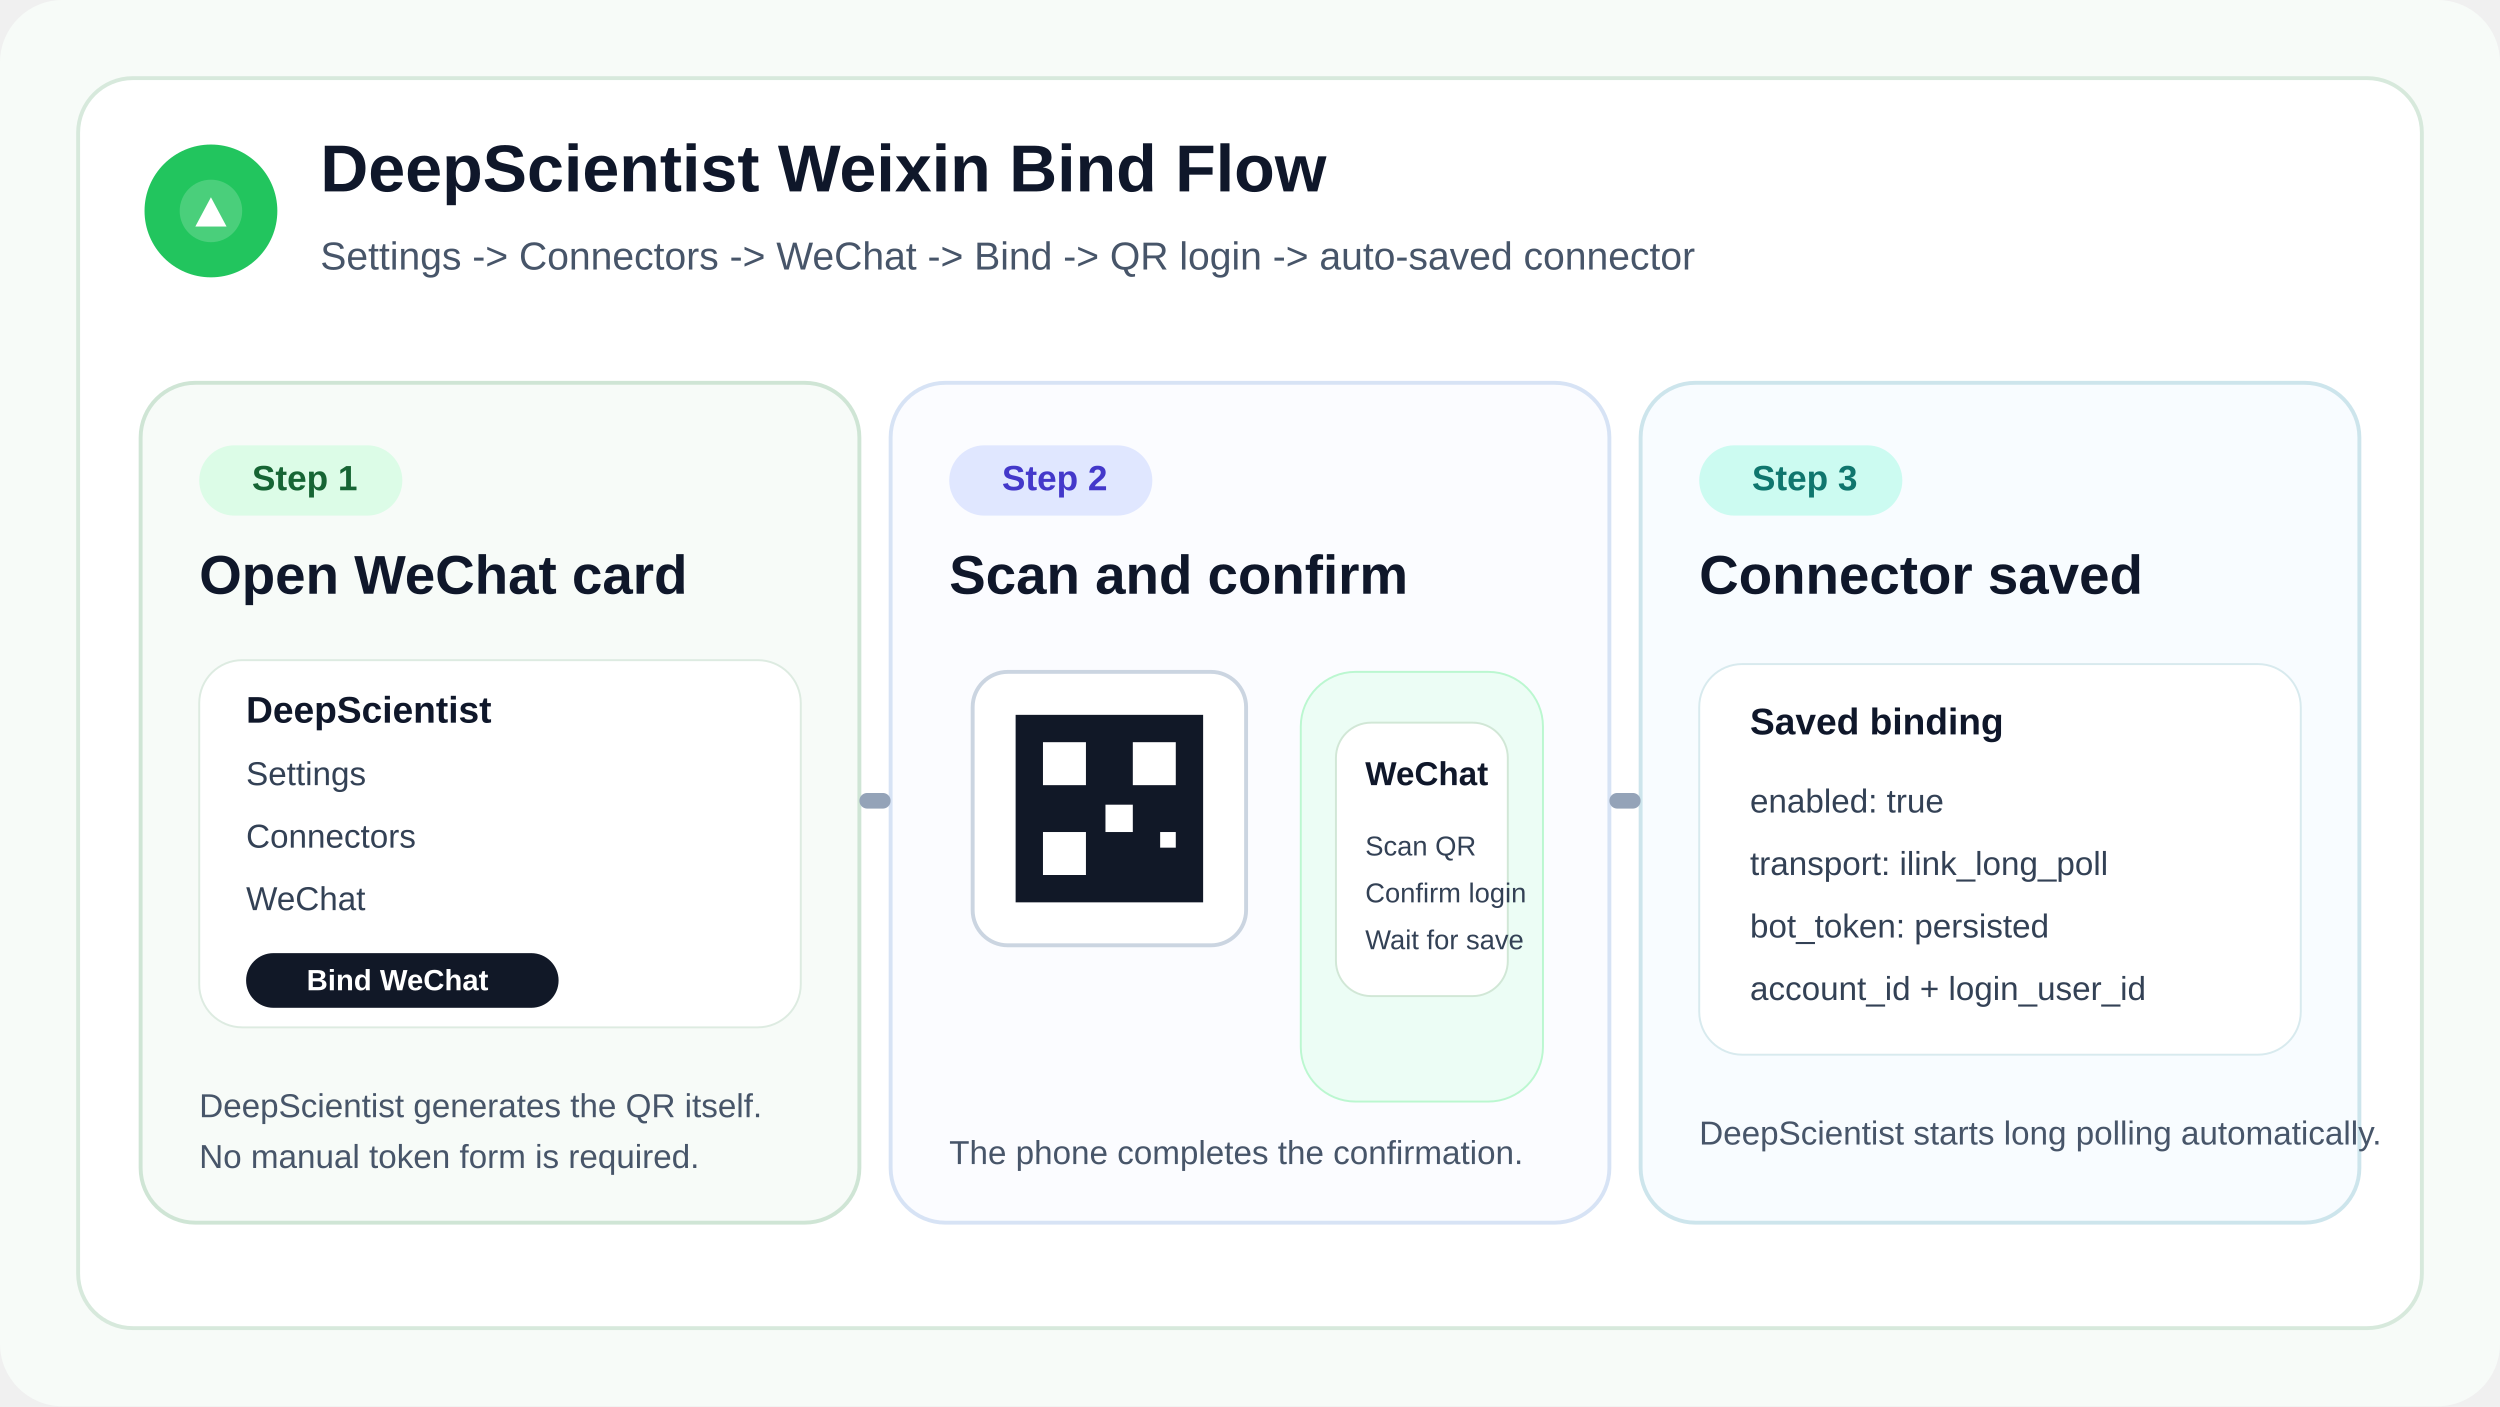
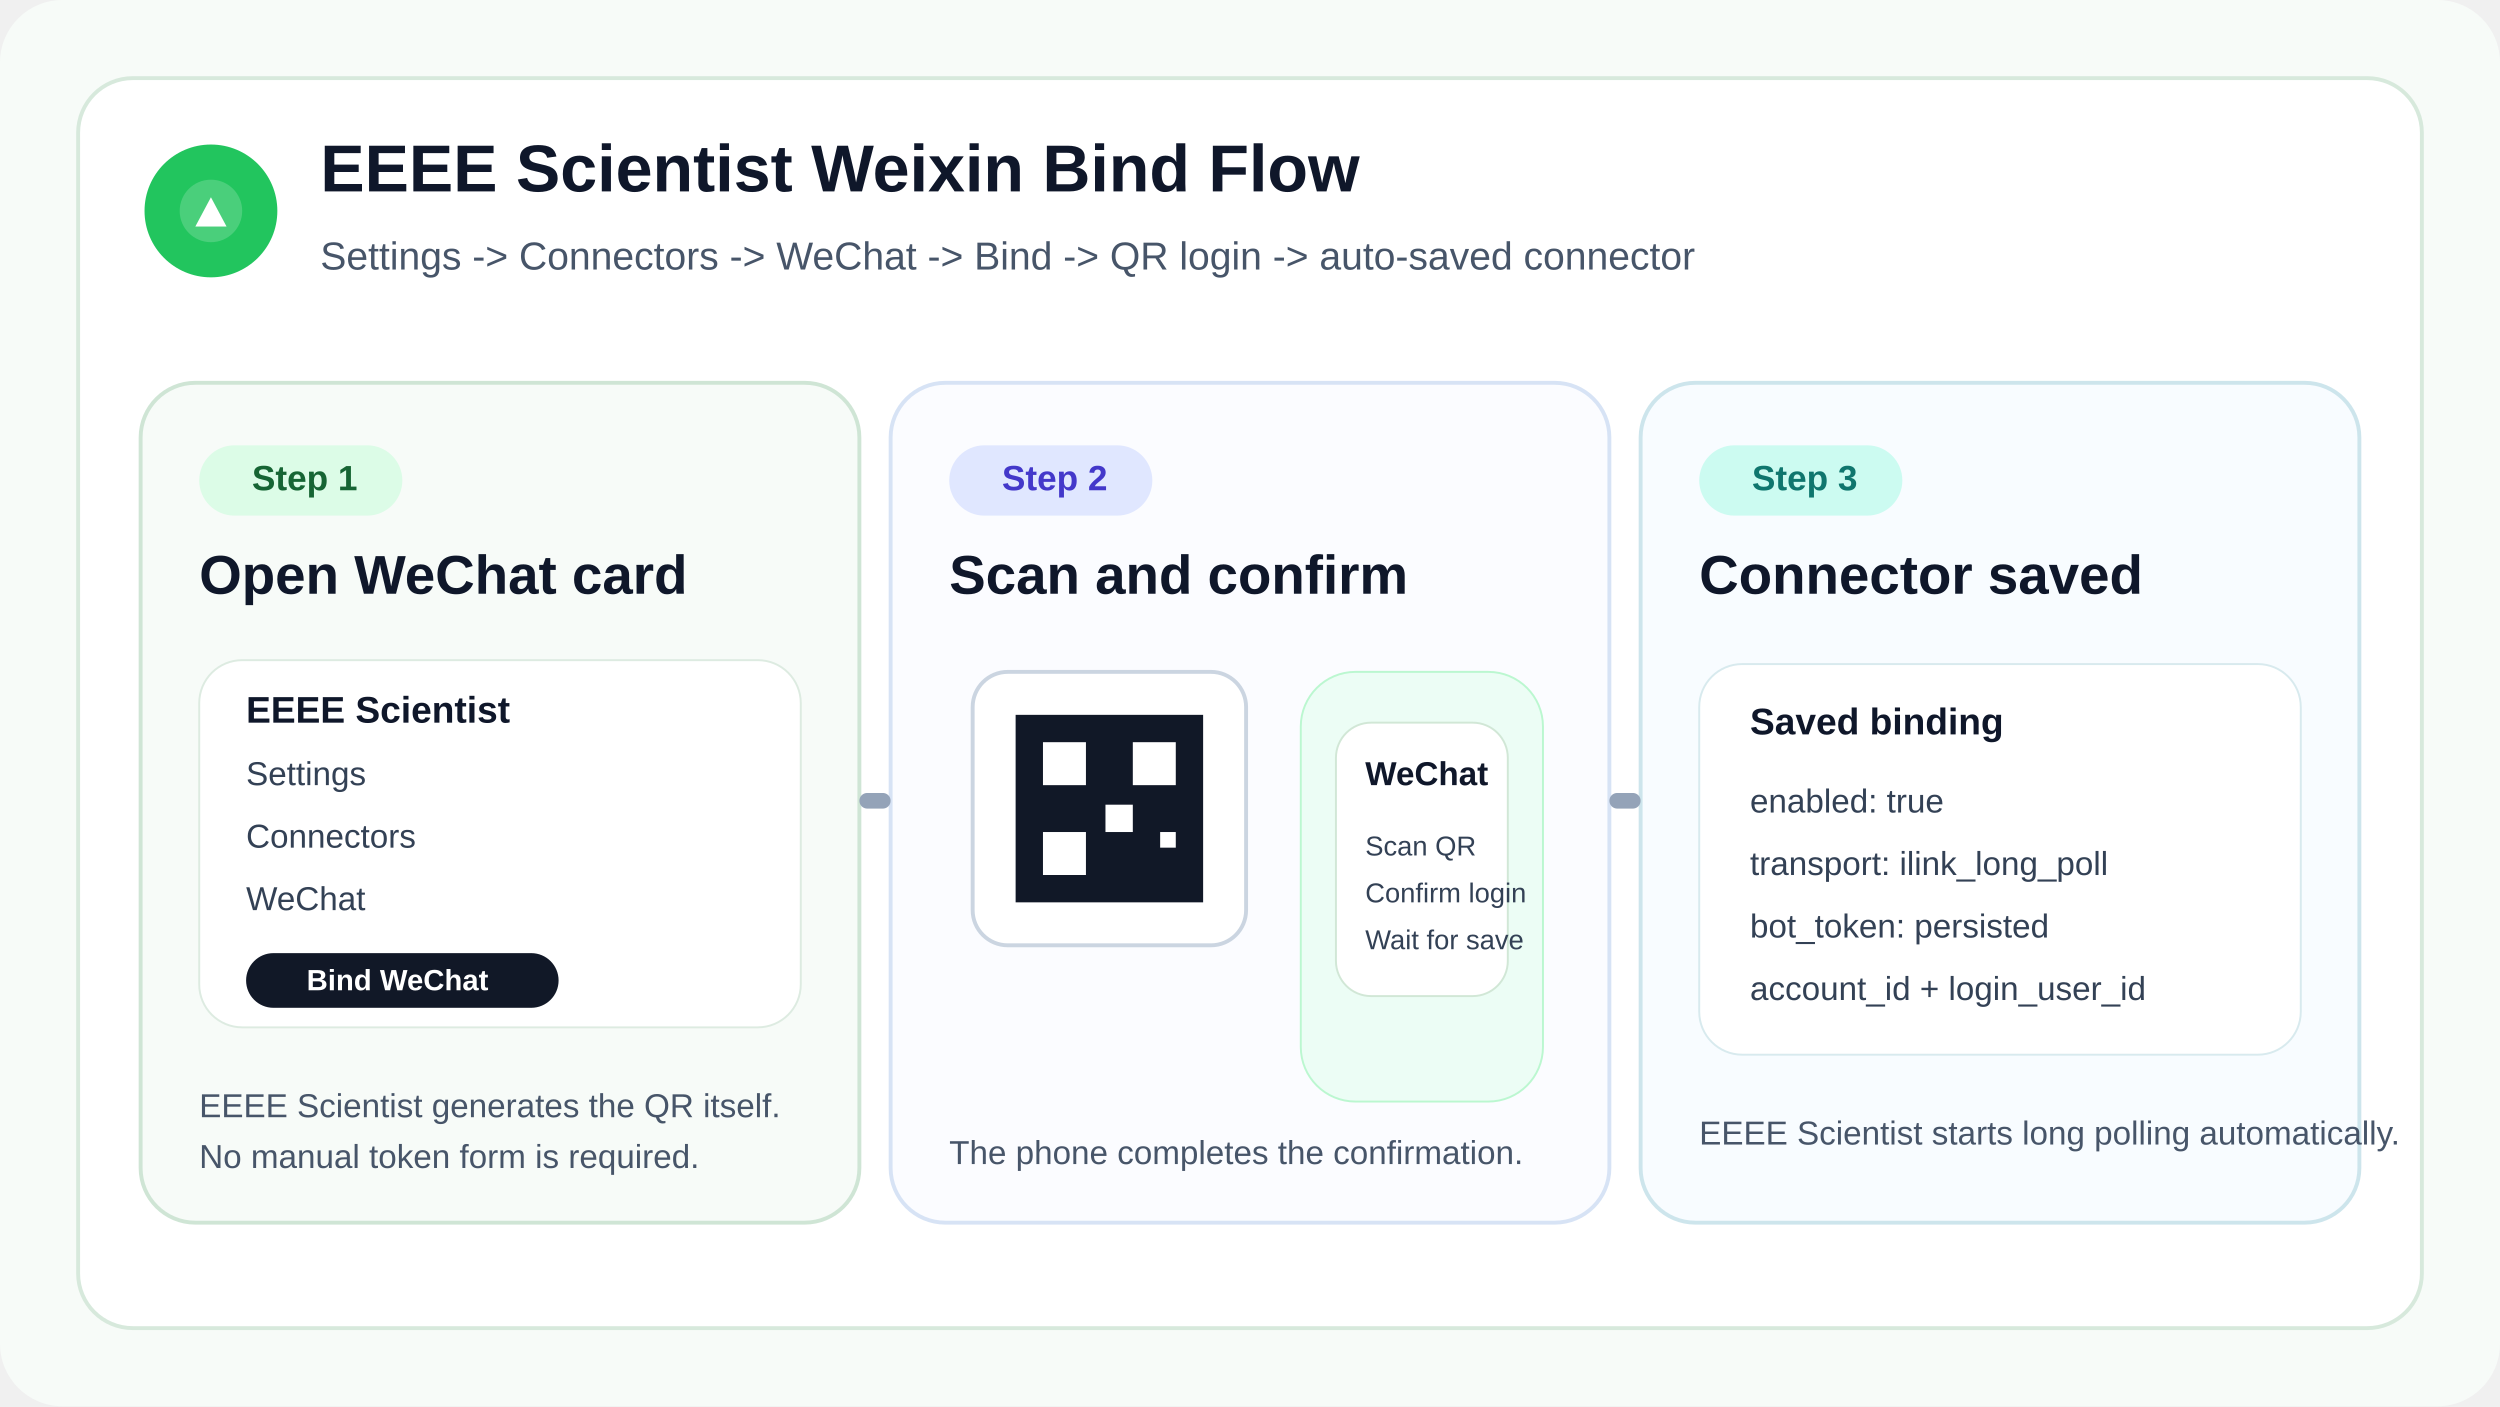
<svg xmlns="http://www.w3.org/2000/svg" width="1280" height="720" viewBox="0 0 1280 720" fill="none">
  <rect width="1280" height="720" rx="32" fill="#F7FBF8" />
  <rect x="40" y="40" width="1200" height="640" rx="28" fill="#FFFFFF" stroke="#D7E9DC" stroke-width="2" />
  <circle cx="108" cy="108" r="34" fill="#22C55E" />
  <path d="M92 108C92 99.16 99.16 92 108 92C116.84 92 124 99.16 124 108C124 116.84 116.84 124 108 124C99.16 124 92 116.84 92 108Z" fill="#fff" fill-opacity=".18" />
  <path d="M100 116L108 101L116 116H100Z" fill="#fff" />
-   <text x="164" y="98" fill="#0F172A" font-family="Arial, sans-serif" font-size="34" font-weight="700">DeepScientist Weixin Bind Flow</text>
+   <text x="164" y="98" fill="#0F172A" font-family="Arial, sans-serif" font-size="34" font-weight="700">EEEE Scientist Weixin Bind Flow</text>
  <text x="164" y="138" fill="#475569" font-family="Arial, sans-serif" font-size="20">Settings -&gt; Connectors -&gt; WeChat -&gt; Bind -&gt; QR login -&gt; auto-saved connector</text>
  <rect x="72" y="196" width="368" height="430" rx="28" fill="#F7FBF8" stroke="#CFE5D5" stroke-width="2" />
  <rect x="102" y="228" width="104" height="36" rx="18" fill="#DCFCE7" />
  <text x="129" y="251" fill="#166534" font-family="Arial, sans-serif" font-size="18" font-weight="700">Step 1</text>
  <text x="102" y="304" fill="#0F172A" font-family="Arial, sans-serif" font-size="28" font-weight="700">Open WeChat card</text>
  <rect x="102" y="338" width="308" height="188" rx="22" fill="#fff" stroke="#DDEBE1" />
-   <text x="126" y="370" fill="#0F172A" font-family="Arial, sans-serif" font-size="19" font-weight="700">DeepScientist</text>
+   <text x="126" y="370" fill="#0F172A" font-family="Arial, sans-serif" font-size="19" font-weight="700">EEEE Scientist</text>
  <text x="126" y="402" fill="#334155" font-family="Arial, sans-serif" font-size="17">Settings</text>
  <text x="126" y="434" fill="#334155" font-family="Arial, sans-serif" font-size="17">Connectors</text>
  <text x="126" y="466" fill="#334155" font-family="Arial, sans-serif" font-size="17">WeChat</text>
  <rect x="126" y="488" width="160" height="28" rx="14" fill="#111827" />
  <text x="157" y="507" fill="#fff" font-family="Arial, sans-serif" font-size="15" font-weight="700">Bind WeChat</text>
-   <text x="102" y="572" fill="#475569" font-family="Arial, sans-serif" font-size="17">DeepScientist generates the QR itself.</text>
+   <text x="102" y="572" fill="#475569" font-family="Arial, sans-serif" font-size="17">EEEE Scientist generates the QR itself.</text>
  <text x="102" y="598" fill="#475569" font-family="Arial, sans-serif" font-size="17">No manual token form is required.</text>
  <rect x="456" y="196" width="368" height="430" rx="28" fill="#FBFCFF" stroke="#D7E3F5" stroke-width="2" />
  <rect x="486" y="228" width="104" height="36" rx="18" fill="#E0E7FF" />
  <text x="513" y="251" fill="#4338CA" font-family="Arial, sans-serif" font-size="18" font-weight="700">Step 2</text>
  <text x="486" y="304" fill="#0F172A" font-family="Arial, sans-serif" font-size="28" font-weight="700">Scan and confirm</text>
  <rect x="498" y="344" width="140" height="140" rx="18" fill="#fff" stroke="#CBD5E1" stroke-width="2" />
  <rect x="520" y="366" width="96" height="96" fill="#111827" />
  <rect x="534" y="380" width="22" height="22" fill="#fff" />
  <rect x="580" y="380" width="22" height="22" fill="#fff" />
  <rect x="534" y="426" width="22" height="22" fill="#fff" />
  <rect x="566" y="412" width="14" height="14" fill="#fff" />
  <rect x="594" y="426" width="8" height="8" fill="#fff" />
  <rect x="666" y="344" width="124" height="220" rx="28" fill="#ECFDF5" stroke="#BBF7D0" />
  <rect x="684" y="370" width="88" height="140" rx="18" fill="#FFFFFF" stroke="#D1E7D6" />
  <text x="699" y="402" fill="#0F172A" font-family="Arial, sans-serif" font-size="17" font-weight="700">WeChat</text>
  <text x="699" y="438" fill="#334155" font-family="Arial, sans-serif" font-size="14">Scan QR</text>
  <text x="699" y="462" fill="#334155" font-family="Arial, sans-serif" font-size="14">Confirm login</text>
  <text x="699" y="486" fill="#334155" font-family="Arial, sans-serif" font-size="14">Wait for save</text>
  <text x="486" y="596" fill="#475569" font-family="Arial, sans-serif" font-size="17">The phone completes the confirmation.</text>
  <rect x="840" y="196" width="368" height="430" rx="28" fill="#F8FCFF" stroke="#CDE5EC" stroke-width="2" />
  <rect x="870" y="228" width="104" height="36" rx="18" fill="#CCFBF1" />
  <text x="897" y="251" fill="#0F766E" font-family="Arial, sans-serif" font-size="18" font-weight="700">Step 3</text>
  <text x="870" y="304" fill="#0F172A" font-family="Arial, sans-serif" font-size="28" font-weight="700">Connector saved</text>
  <rect x="870" y="340" width="308" height="200" rx="22" fill="#fff" stroke="#D8EAEE" />
  <text x="896" y="376" fill="#0F172A" font-family="Arial, sans-serif" font-size="19" font-weight="700">Saved binding</text>
  <text x="896" y="416" fill="#334155" font-family="Arial, sans-serif" font-size="17">enabled: true</text>
  <text x="896" y="448" fill="#334155" font-family="Arial, sans-serif" font-size="17">transport: ilink_long_poll</text>
  <text x="896" y="480" fill="#334155" font-family="Arial, sans-serif" font-size="17">bot_token: persisted</text>
  <text x="896" y="512" fill="#334155" font-family="Arial, sans-serif" font-size="17">account_id + login_user_id</text>
-   <text x="870" y="586" fill="#475569" font-family="Arial, sans-serif" font-size="17">DeepScientist starts long polling automatically.</text>
+   <text x="870" y="586" fill="#475569" font-family="Arial, sans-serif" font-size="17">EEEE Scientist starts long polling automatically.</text>
  <path d="M444 410H452" stroke="#94A3B8" stroke-width="8" stroke-linecap="round" />
  <path d="M828 410H836" stroke="#94A3B8" stroke-width="8" stroke-linecap="round" />
</svg>
